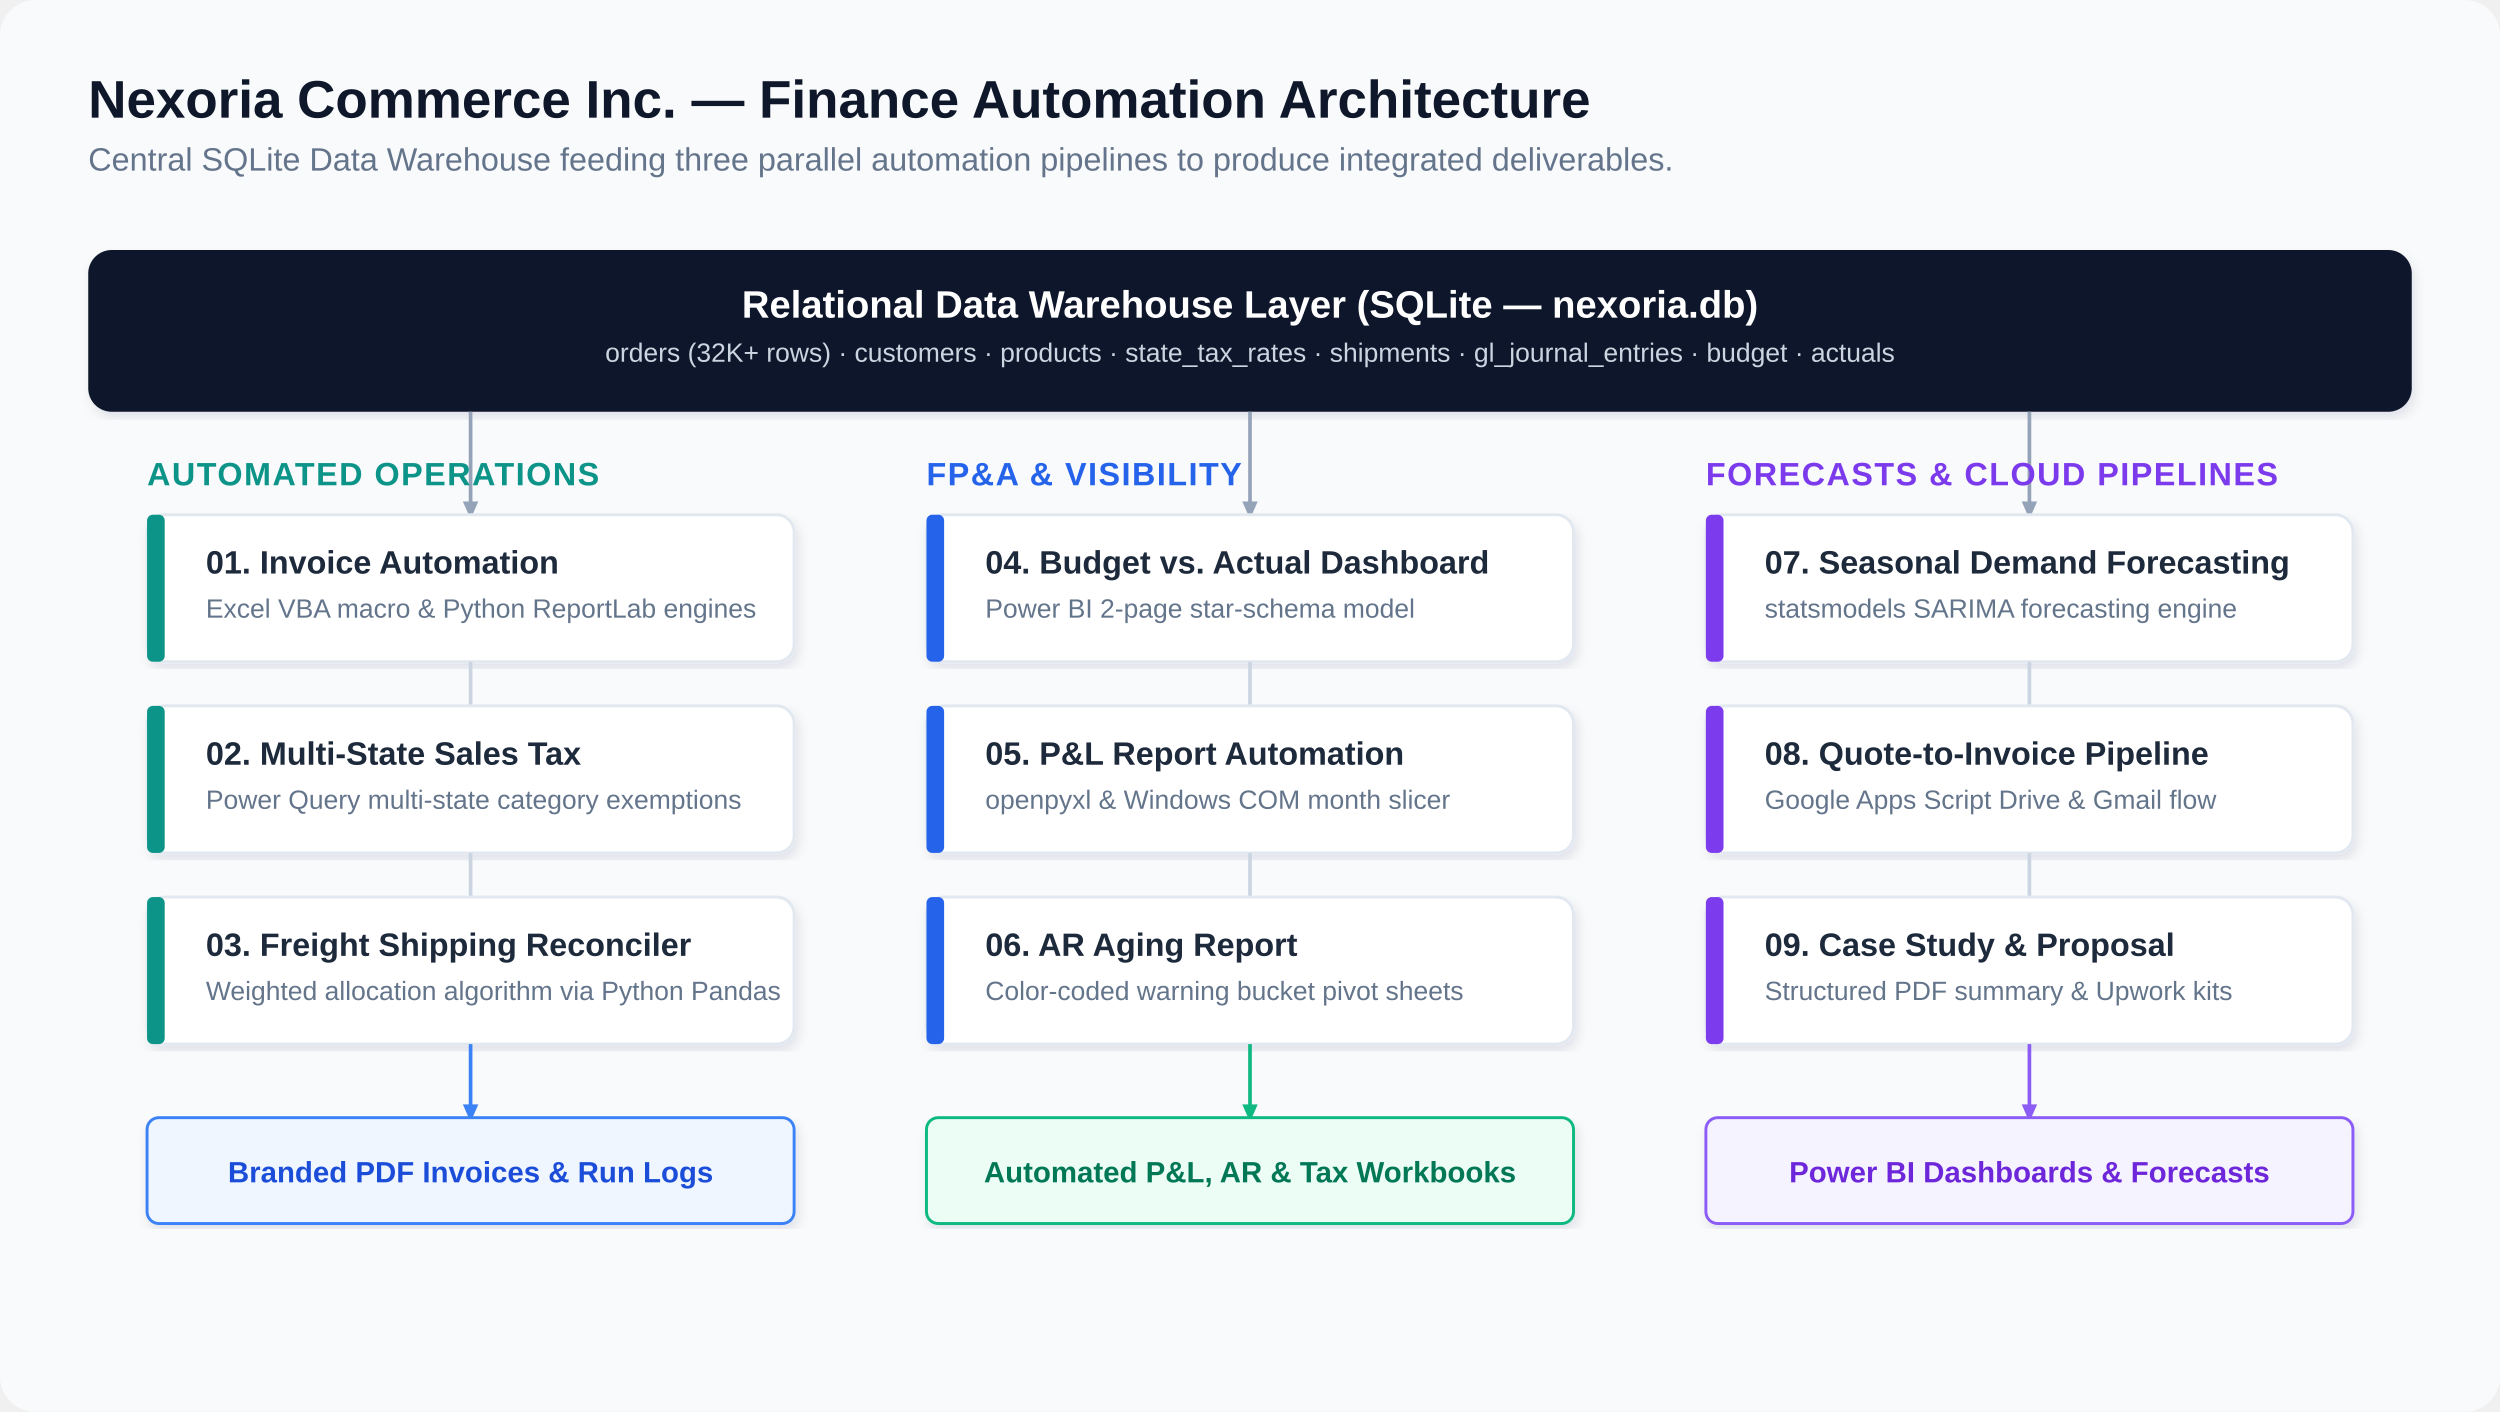
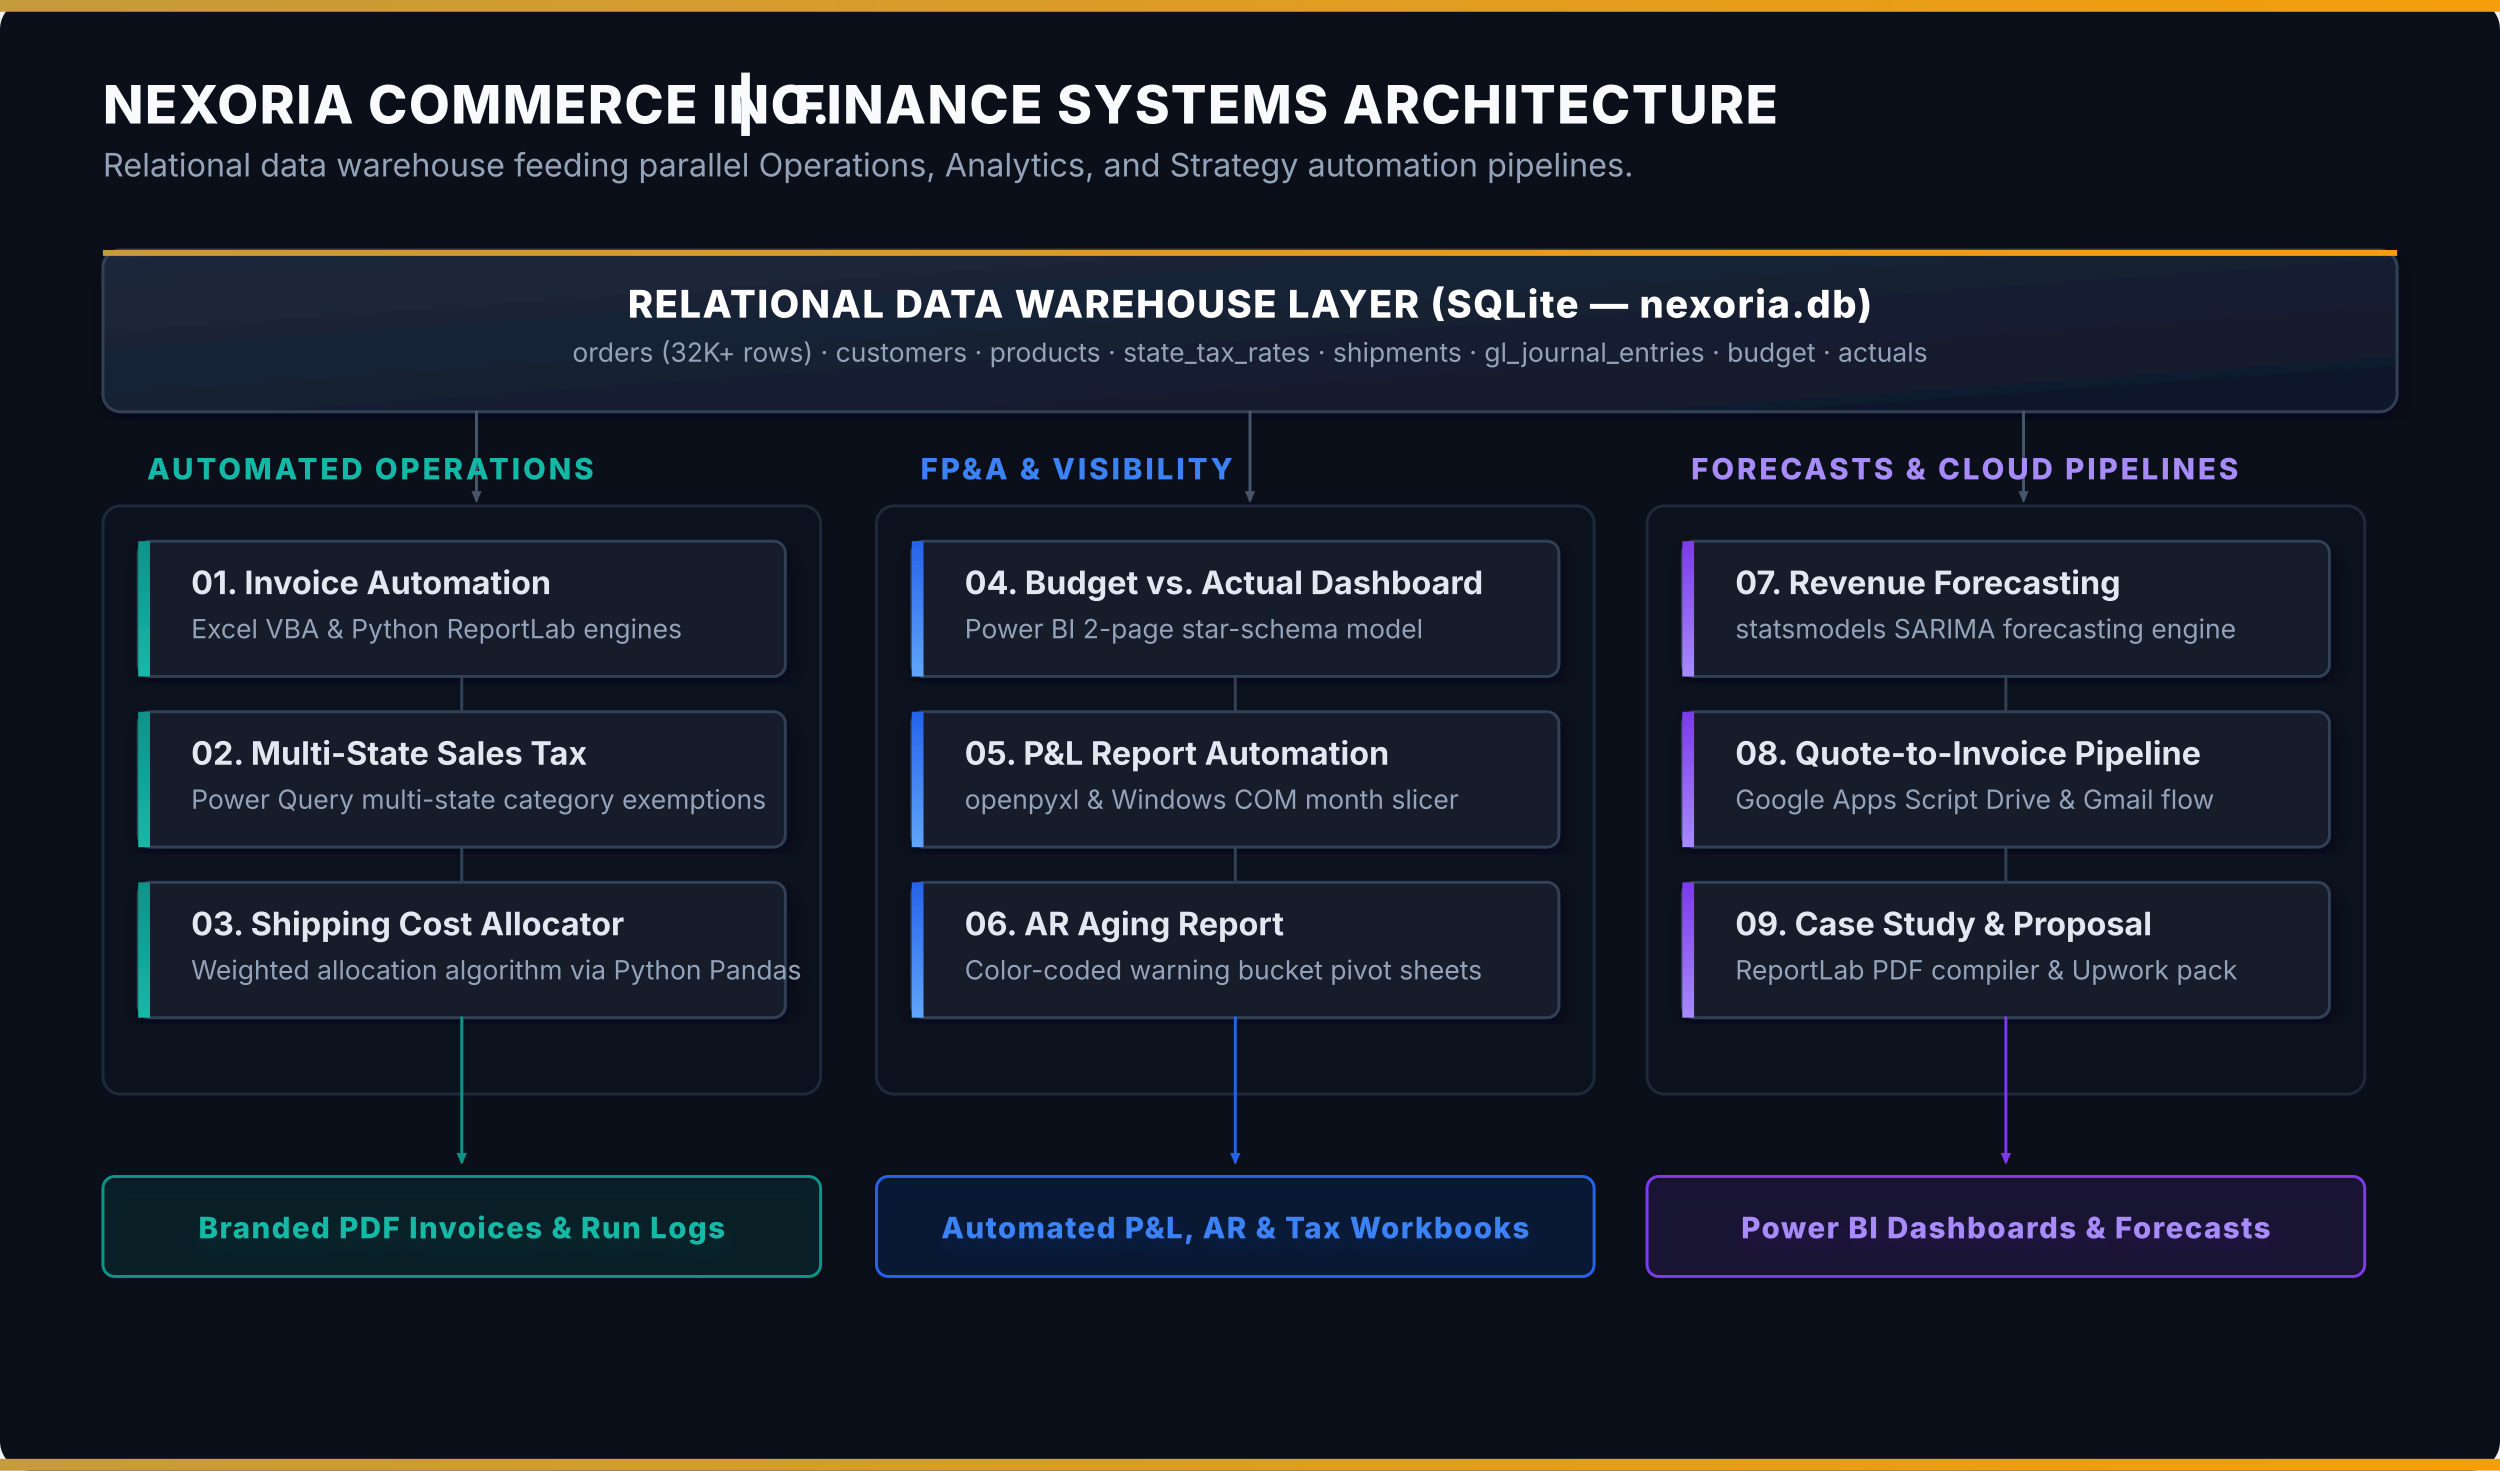
- <svg xmlns="http://www.w3.org/2000/svg" width="100%" viewBox="0 0 850 480">
+ <svg xmlns="http://www.w3.org/2000/svg" width="100%" viewBox="0 0 850 500">
  <defs>
-     <marker id="arrow-blue" viewBox="0 0 10 10" refX="6" refY="5" markerWidth="6" markerHeight="6" orient="auto-start-reverse">
-       <path d="M 0 1.5 L 8 5 L 0 8.5 z" fill="#3B82F6" />
+     <linearGradient id="db-grad" x1="0%" y1="0%" x2="100%" y2="100%">
+       <stop offset="0%" stop-color="#1E293B" />
+       <stop offset="100%" stop-color="#0F172A" />
+     </linearGradient>
+     <linearGradient id="teal-grad" x1="0%" y1="0%" x2="0%" y2="100%">
+       <stop offset="0%" stop-color="#0D9488" />
+       <stop offset="100%" stop-color="#14B8A6" />
+     </linearGradient>
+     <linearGradient id="blue-grad" x1="0%" y1="0%" x2="0%" y2="100%">
+       <stop offset="0%" stop-color="#2563EB" />
+       <stop offset="100%" stop-color="#60A5FA" />
+     </linearGradient>
+     <linearGradient id="purple-grad" x1="0%" y1="0%" x2="0%" y2="100%">
+       <stop offset="0%" stop-color="#7C3AED" />
+       <stop offset="100%" stop-color="#A78BFA" />
+     </linearGradient>
+     <linearGradient id="gold-grad" x1="0%" y1="0%" x2="100%" y2="0%">
+       <stop offset="0%" stop-color="#C69B3C" />
+       <stop offset="100%" stop-color="#F59E0B" />
+     </linearGradient>
+     <marker id="arrow-teal" viewBox="0 0 10 10" refX="6" refY="5" markerWidth="5" markerHeight="5" orient="auto-start-reverse">
+       <path d="M 0 1.5 L 8 5 L 0 8.5 z" fill="#0D9488" />
    </marker>
-     <marker id="arrow-green" viewBox="0 0 10 10" refX="6" refY="5" markerWidth="6" markerHeight="6" orient="auto-start-reverse">
-       <path d="M 0 1.5 L 8 5 L 0 8.5 z" fill="#10B981" />
+     <marker id="arrow-blue" viewBox="0 0 10 10" refX="6" refY="5" markerWidth="5" markerHeight="5" orient="auto-start-reverse">
+       <path d="M 0 1.5 L 8 5 L 0 8.5 z" fill="#2563EB" />
    </marker>
-     <marker id="arrow-purple" viewBox="0 0 10 10" refX="6" refY="5" markerWidth="6" markerHeight="6" orient="auto-start-reverse">
-       <path d="M 0 1.5 L 8 5 L 0 8.5 z" fill="#8B5CF6" />
+     <marker id="arrow-purple" viewBox="0 0 10 10" refX="6" refY="5" markerWidth="5" markerHeight="5" orient="auto-start-reverse">
+       <path d="M 0 1.5 L 8 5 L 0 8.5 z" fill="#7C3AED" />
    </marker>
-     <marker id="arrow-grey" viewBox="0 0 10 10" refX="6" refY="5" markerWidth="6" markerHeight="6" orient="auto-start-reverse">
-       <path d="M 0 1.5 L 8 5 L 0 8.5 z" fill="#94A3B8" />
+     <marker id="arrow-grey" viewBox="0 0 10 10" refX="6" refY="5" markerWidth="5" markerHeight="5" orient="auto-start-reverse">
+       <path d="M 0 1.5 L 8 5 L 0 8.5 z" fill="#475569" />
    </marker>
+     <filter id="glow-teal" x="-20%" y="-20%" width="140%" height="140%">
+       <feGaussianBlur stdDeviation="3" result="blur" />
+       <feComposite in="SourceGraphic" in2="blur" operator="over" />
+     </filter>
+     <filter id="glow-blue" x="-20%" y="-20%" width="140%" height="140%">
+       <feGaussianBlur stdDeviation="3" result="blur" />
+       <feComposite in="SourceGraphic" in2="blur" operator="over" />
+     </filter>
+     <filter id="glow-purple" x="-20%" y="-20%" width="140%" height="140%">
+       <feGaussianBlur stdDeviation="3" result="blur" />
+       <feComposite in="SourceGraphic" in2="blur" operator="over" />
+     </filter>
    <filter id="shadow" x="-5%" y="-5%" width="110%" height="110%">
-       <feDropShadow dx="1" dy="2" stdDeviation="2" flood-opacity="0.1" flood-color="#0F172A" />
+       <feDropShadow dx="1" dy="3" stdDeviation="3" flood-opacity="0.5" flood-color="#020617" />
    </filter>
  </defs>
  <style>
-     .text-title { font-family: 'Segoe UI', Calibri, Arial, sans-serif; font-size: 18px; font-weight: bold; fill: #0F172A; }
-     .text-subtitle { font-family: 'Segoe UI', Calibri, Arial, sans-serif; font-size: 11px; fill: #64748B; }
-     .text-section-title { font-family: 'Segoe UI', Calibri, Arial, sans-serif; font-size: 11px; font-weight: bold; letter-spacing: 0.5px; }
-     .text-box-title { font-family: 'Segoe UI', Calibri, Arial, sans-serif; font-size: 11px; font-weight: bold; fill: #1E293B; }
-     .text-box-sub { font-family: 'Segoe UI', Calibri, Arial, sans-serif; font-size: 9px; fill: #64748B; }
-     .text-db-title { font-family: 'Segoe UI', Calibri, Arial, sans-serif; font-size: 13px; font-weight: bold; fill: #FFFFFF; }
-     .text-db-sub { font-family: 'Segoe UI', Calibri, Arial, sans-serif; font-size: 9px; fill: #CBD5E1; }
-     .text-output { font-family: 'Segoe UI', Calibri, Arial, sans-serif; font-size: 10px; font-weight: bold; }
-     .line-arrow { stroke-width: 1.25; fill: none; }
+     .text-title { font-family: 'Inter', system-ui, -apple-system, sans-serif; font-size: 18px; font-weight: 800; letter-spacing: 0.5px; fill: #F8FAFC; }
+     .text-subtitle { font-family: 'Inter', system-ui, -apple-system, sans-serif; font-size: 11px; fill: #94A3B8; }
+     .text-section-title { font-family: 'Inter', system-ui, -apple-system, sans-serif; font-size: 10px; font-weight: 800; letter-spacing: 1px; }
+     .text-box-title { font-family: 'Inter', system-ui, -apple-system, sans-serif; font-size: 11px; font-weight: 700; fill: #E2E8F0; }
+     .text-box-sub { font-family: 'Inter', system-ui, -apple-system, sans-serif; font-size: 9px; fill: #94A3B8; }
+     .text-db-title { font-family: 'Inter', system-ui, -apple-system, sans-serif; font-size: 13px; font-weight: 800; fill: #FFFFFF; letter-spacing: 0.5px; }
+     .text-db-sub { font-family: 'Inter', system-ui, -apple-system, sans-serif; font-size: 9px; fill: #94A3B8; }
+     .text-output { font-family: 'Inter', system-ui, -apple-system, sans-serif; font-size: 10px; font-weight: 800; letter-spacing: 0.5px; }
+     .line-flow { fill: none; stroke-linecap: round; }
  </style>
-   <rect width="100%" height="100%" fill="#F8FAFC" rx="12" />
-   <text class="text-title" x="30" y="40">Nexoria Commerce Inc. — Finance Automation Architecture</text>
-   <text class="text-subtitle" x="30" y="58">Central SQLite Data Warehouse feeding three parallel automation pipelines to produce integrated deliverables.</text>
+   <rect width="100%" height="100%" fill="#0B0F19" rx="10" />
+   <rect x="0" y="0" width="850" height="4" fill="url(#gold-grad)" />
+   <text class="text-title" x="35" y="42">NEXORIA COMMERCE INC.</text>
+   <text class="text-title" x="250" y="42" fill="#C69B3C">|</text>
+   <text class="text-title" x="270" y="42" font-weight="300" fill="#94A3B8">FINANCE SYSTEMS ARCHITECTURE</text>
+   <text class="text-subtitle" x="35" y="60">Relational data warehouse feeding parallel Operations, Analytics, and Strategy automation pipelines.</text>
  <g filter="url(#shadow)">
-     <rect x="30" y="85" width="790" height="55" rx="8" fill="#0F172A" />
-     <text class="text-db-title" x="425" y="108" text-anchor="middle">Relational Data Warehouse Layer (SQLite — nexoria.db)</text>
+     <rect x="35" y="85" width="780" height="55" rx="6" fill="url(#db-grad)" stroke="#334155" stroke-width="1" />
+     <rect x="35" y="85" width="780" height="2" fill="url(#gold-grad)" />
+     <text class="text-db-title" x="425" y="108" text-anchor="middle">RELATIONAL DATA WAREHOUSE LAYER (SQLite — nexoria.db)</text>
    <text class="text-db-sub" x="425" y="123" text-anchor="middle">orders (32K+ rows) · customers · products · state_tax_rates · shipments · gl_journal_entries · budget · actuals</text>
  </g>
-   <path class="line-arrow" stroke="#94A3B8" d="M 160 140 L 160 175" marker-end="url(#arrow-grey)" />
-   <path class="line-arrow" stroke="#94A3B8" d="M 425 140 L 425 175" marker-end="url(#arrow-grey)" />
-   <path class="line-arrow" stroke="#94A3B8" d="M 690 140 L 690 175" marker-end="url(#arrow-grey)" />
-   <text class="text-section-title" fill="#0D9488" x="50" y="165">AUTOMATED OPERATIONS</text>
+   <path class="line-flow" stroke="#475569" d="M 162 140 L 162 170" marker-end="url(#arrow-grey)" />
+   <path class="line-flow" stroke="#475569" d="M 425 140 L 425 170" marker-end="url(#arrow-grey)" />
+   <path class="line-flow" stroke="#475569" d="M 688 140 L 688 170" marker-end="url(#arrow-grey)" />
+   <text class="text-section-title" fill="#14B8A6" x="50" y="163">AUTOMATED OPERATIONS</text>
+   <rect x="35" y="172" width="244" height="200" rx="6" fill="#0F172A" fill-opacity="0.3" stroke="#1E293B" stroke-width="1" />
  <g filter="url(#shadow)">
-     <rect x="50" y="175" width="220" height="50" rx="6" fill="#FFFFFF" stroke="#E2E8F0" stroke-width="1" />
-     <rect x="50" y="175" width="6" height="50" fill="#0D9488" rx="2" />
-     <text class="text-box-title" x="70" y="195">01. Invoice Automation</text>
-     <text class="text-box-sub" x="70" y="210">Excel VBA macro &amp; Python ReportLab engines</text>
+     <rect x="47" y="184" width="220" height="46" rx="4" fill="#131A2A" stroke="#334155" stroke-width="1" />
+     <rect x="47" y="184" width="4" height="46" fill="url(#teal-grad)" />
+     <text class="text-box-title" x="65" y="202">01. Invoice Automation</text>
+     <text class="text-box-sub" x="65" y="217">Excel VBA &amp; Python ReportLab engines</text>
  </g>
-   <path class="line-arrow" stroke="#CBD5E1" d="M 160 225 L 160 240" />
+   <path class="line-flow" stroke="#334155" d="M 157 230 L 157 242" />
  <g filter="url(#shadow)">
-     <rect x="50" y="240" width="220" height="50" rx="6" fill="#FFFFFF" stroke="#E2E8F0" stroke-width="1" />
-     <rect x="50" y="240" width="6" height="50" fill="#0D9488" rx="2" />
-     <text class="text-box-title" x="70" y="260">02. Multi-State Sales Tax</text>
-     <text class="text-box-sub" x="70" y="275">Power Query multi-state category exemptions</text>
+     <rect x="47" y="242" width="220" height="46" rx="4" fill="#131A2A" stroke="#334155" stroke-width="1" />
+     <rect x="47" y="242" width="4" height="46" fill="url(#teal-grad)" />
+     <text class="text-box-title" x="65" y="260">02. Multi-State Sales Tax</text>
+     <text class="text-box-sub" x="65" y="275">Power Query multi-state category exemptions</text>
  </g>
-   <path class="line-arrow" stroke="#CBD5E1" d="M 160 290 L 160 305" />
+   <path class="line-flow" stroke="#334155" d="M 157 288 L 157 300" />
  <g filter="url(#shadow)">
-     <rect x="50" y="305" width="220" height="50" rx="6" fill="#FFFFFF" stroke="#E2E8F0" stroke-width="1" />
-     <rect x="50" y="305" width="6" height="50" fill="#0D9488" rx="2" />
-     <text class="text-box-title" x="70" y="325">03. Freight Shipping Reconciler</text>
-     <text class="text-box-sub" x="70" y="340">Weighted allocation algorithm via Python Pandas</text>
+     <rect x="47" y="300" width="220" height="46" rx="4" fill="#131A2A" stroke="#334155" stroke-width="1" />
+     <rect x="47" y="300" width="4" height="46" fill="url(#teal-grad)" />
+     <text class="text-box-title" x="65" y="318">03. Shipping Cost Allocator</text>
+     <text class="text-box-sub" x="65" y="333">Weighted allocation algorithm via Python Pandas</text>
  </g>
-   <path class="line-arrow" stroke="#3B82F6" d="M 160 355 L 160 380" marker-end="url(#arrow-blue)" />
-   <text class="text-section-title" fill="#2563EB" x="315" y="165">FP&amp;A &amp; VISIBILITY</text>
+   <path class="line-flow" stroke="#0D9488" d="M 157 346 L 157 395" marker-end="url(#arrow-teal)" />
+   <text class="text-section-title" fill="#3B82F6" x="313" y="163">FP&amp;A &amp; VISIBILITY</text>
+   <rect x="298" y="172" width="244" height="200" rx="6" fill="#0F172A" fill-opacity="0.3" stroke="#1E293B" stroke-width="1" />
  <g filter="url(#shadow)">
-     <rect x="315" y="175" width="220" height="50" rx="6" fill="#FFFFFF" stroke="#E2E8F0" stroke-width="1" />
-     <rect x="315" y="175" width="6" height="50" fill="#2563EB" rx="2" />
-     <text class="text-box-title" x="335" y="195">04. Budget vs. Actual Dashboard</text>
-     <text class="text-box-sub" x="335" y="210">Power BI 2-page star-schema model</text>
+     <rect x="310" y="184" width="220" height="46" rx="4" fill="#131A2A" stroke="#334155" stroke-width="1" />
+     <rect x="310" y="184" width="4" height="46" fill="url(#blue-grad)" />
+     <text class="text-box-title" x="328" y="202">04. Budget vs. Actual Dashboard</text>
+     <text class="text-box-sub" x="328" y="217">Power BI 2-page star-schema model</text>
  </g>
-   <path class="line-arrow" stroke="#CBD5E1" d="M 425 225 L 425 240" />
+   <path class="line-flow" stroke="#334155" d="M 420 230 L 420 242" />
  <g filter="url(#shadow)">
-     <rect x="315" y="240" width="220" height="50" rx="6" fill="#FFFFFF" stroke="#E2E8F0" stroke-width="1" />
-     <rect x="315" y="240" width="6" height="50" fill="#2563EB" rx="2" />
-     <text class="text-box-title" x="335" y="260">05. P&amp;L Report Automation</text>
-     <text class="text-box-sub" x="335" y="275">openpyxl &amp; Windows COM month slicer</text>
+     <rect x="310" y="242" width="220" height="46" rx="4" fill="#131A2A" stroke="#334155" stroke-width="1" />
+     <rect x="310" y="242" width="4" height="46" fill="url(#blue-grad)" />
+     <text class="text-box-title" x="328" y="260">05. P&amp;L Report Automation</text>
+     <text class="text-box-sub" x="328" y="275">openpyxl &amp; Windows COM month slicer</text>
  </g>
-   <path class="line-arrow" stroke="#CBD5E1" d="M 425 290 L 425 305" />
+   <path class="line-flow" stroke="#334155" d="M 420 288 L 420 300" />
  <g filter="url(#shadow)">
-     <rect x="315" y="305" width="220" height="50" rx="6" fill="#FFFFFF" stroke="#E2E8F0" stroke-width="1" />
-     <rect x="315" y="305" width="6" height="50" fill="#2563EB" rx="2" />
-     <text class="text-box-title" x="335" y="325">06. AR Aging Report</text>
-     <text class="text-box-sub" x="335" y="340">Color-coded warning bucket pivot sheets</text>
+     <rect x="310" y="300" width="220" height="46" rx="4" fill="#131A2A" stroke="#334155" stroke-width="1" />
+     <rect x="310" y="300" width="4" height="46" fill="url(#blue-grad)" />
+     <text class="text-box-title" x="328" y="318">06. AR Aging Report</text>
+     <text class="text-box-sub" x="328" y="333">Color-coded warning bucket pivot sheets</text>
  </g>
-   <path class="line-arrow" stroke="#10B981" d="M 425 355 L 425 380" marker-end="url(#arrow-green)" />
-   <text class="text-section-title" fill="#7C3AED" x="580" y="165">FORECASTS &amp; CLOUD PIPELINES</text>
+   <path class="line-flow" stroke="#2563EB" d="M 420 346 L 420 395" marker-end="url(#arrow-blue)" />
+   <text class="text-section-title" fill="#A78BFA" x="575" y="163">FORECASTS &amp; CLOUD PIPELINES</text>
+   <rect x="560" y="172" width="244" height="200" rx="6" fill="#0F172A" fill-opacity="0.3" stroke="#1E293B" stroke-width="1" />
  <g filter="url(#shadow)">
-     <rect x="580" y="175" width="220" height="50" rx="6" fill="#FFFFFF" stroke="#E2E8F0" stroke-width="1" />
-     <rect x="580" y="175" width="6" height="50" fill="#7C3AED" rx="2" />
-     <text class="text-box-title" x="600" y="195">07. Seasonal Demand Forecasting</text>
-     <text class="text-box-sub" x="600" y="210">statsmodels SARIMA forecasting engine</text>
+     <rect x="572" y="184" width="220" height="46" rx="4" fill="#131A2A" stroke="#334155" stroke-width="1" />
+     <rect x="572" y="184" width="4" height="46" fill="url(#purple-grad)" />
+     <text class="text-box-title" x="590" y="202">07. Revenue Forecasting</text>
+     <text class="text-box-sub" x="590" y="217">statsmodels SARIMA forecasting engine</text>
  </g>
-   <path class="line-arrow" stroke="#CBD5E1" d="M 690 225 L 690 240" />
+   <path class="line-flow" stroke="#334155" d="M 682 230 L 682 242" />
  <g filter="url(#shadow)">
-     <rect x="580" y="240" width="220" height="50" rx="6" fill="#FFFFFF" stroke="#E2E8F0" stroke-width="1" />
-     <rect x="580" y="240" width="6" height="50" fill="#7C3AED" rx="2" />
-     <text class="text-box-title" x="600" y="260">08. Quote-to-Invoice Pipeline</text>
-     <text class="text-box-sub" x="600" y="275">Google Apps Script Drive &amp; Gmail flow</text>
+     <rect x="572" y="242" width="220" height="46" rx="4" fill="#131A2A" stroke="#334155" stroke-width="1" />
+     <rect x="572" y="242" width="4" height="46" fill="url(#purple-grad)" />
+     <text class="text-box-title" x="590" y="260">08. Quote-to-Invoice Pipeline</text>
+     <text class="text-box-sub" x="590" y="275">Google Apps Script Drive &amp; Gmail flow</text>
  </g>
-   <path class="line-arrow" stroke="#CBD5E1" d="M 690 290 L 690 305" />
+   <path class="line-flow" stroke="#334155" d="M 682 288 L 682 300" />
  <g filter="url(#shadow)">
-     <rect x="580" y="305" width="220" height="50" rx="6" fill="#FFFFFF" stroke="#E2E8F0" stroke-width="1" />
-     <rect x="580" y="305" width="6" height="50" fill="#7C3AED" rx="2" />
-     <text class="text-box-title" x="600" y="325">09. Case Study &amp; Proposal</text>
-     <text class="text-box-sub" x="600" y="340">Structured PDF summary &amp; Upwork kits</text>
+     <rect x="572" y="300" width="220" height="46" rx="4" fill="#131A2A" stroke="#334155" stroke-width="1" />
+     <rect x="572" y="300" width="4" height="46" fill="url(#purple-grad)" />
+     <text class="text-box-title" x="590" y="318">09. Case Study &amp; Proposal</text>
+     <text class="text-box-sub" x="590" y="333">ReportLab PDF compiler &amp; Upwork pack</text>
  </g>
-   <path class="line-arrow" stroke="#8B5CF6" d="M 690 355 L 690 380" marker-end="url(#arrow-purple)" />
+   <path class="line-flow" stroke="#7C3AED" d="M 682 346 L 682 395" marker-end="url(#arrow-purple)" />
  <g filter="url(#shadow)">
-     <rect x="50" y="380" width="220" height="36" rx="4" fill="#EFF6FF" stroke="#3B82F6" stroke-width="1" />
-     <text class="text-output" fill="#1D4ED8" x="160" y="402" text-anchor="middle">Branded PDF Invoices &amp; Run Logs</text>
+     <rect x="35" y="400" width="244" height="34" rx="4" fill="#0D9488" fill-opacity="0.1" stroke="#0D9488" stroke-width="1" />
+     <text class="text-output" fill="#14B8A6" x="157" y="421" text-anchor="middle">Branded PDF Invoices &amp; Run Logs</text>
  </g>
  <g filter="url(#shadow)">
-     <rect x="315" y="380" width="220" height="36" rx="4" fill="#ECFDF5" stroke="#10B981" stroke-width="1" />
-     <text class="text-output" fill="#047857" x="425" y="402" text-anchor="middle">Automated P&amp;L, AR &amp; Tax Workbooks</text>
+     <rect x="298" y="400" width="244" height="34" rx="4" fill="#2563EB" fill-opacity="0.1" stroke="#2563EB" stroke-width="1" />
+     <text class="text-output" fill="#3B82F6" x="420" y="421" text-anchor="middle">Automated P&amp;L, AR &amp; Tax Workbooks</text>
  </g>
  <g filter="url(#shadow)">
-     <rect x="580" y="380" width="220" height="36" rx="4" fill="#F5F3FF" stroke="#8B5CF6" stroke-width="1" />
-     <text class="text-output" fill="#6D28D9" x="690" y="402" text-anchor="middle">Power BI Dashboards &amp; Forecasts</text>
+     <rect x="560" y="400" width="244" height="34" rx="4" fill="#7C3AED" fill-opacity="0.1" stroke="#7C3AED" stroke-width="1" />
+     <text class="text-output" fill="#A78BFA" x="682" y="421" text-anchor="middle">Power BI Dashboards &amp; Forecasts</text>
  </g>
+   <rect x="0" y="496" width="850" height="4" fill="url(#gold-grad)" />
</svg>
